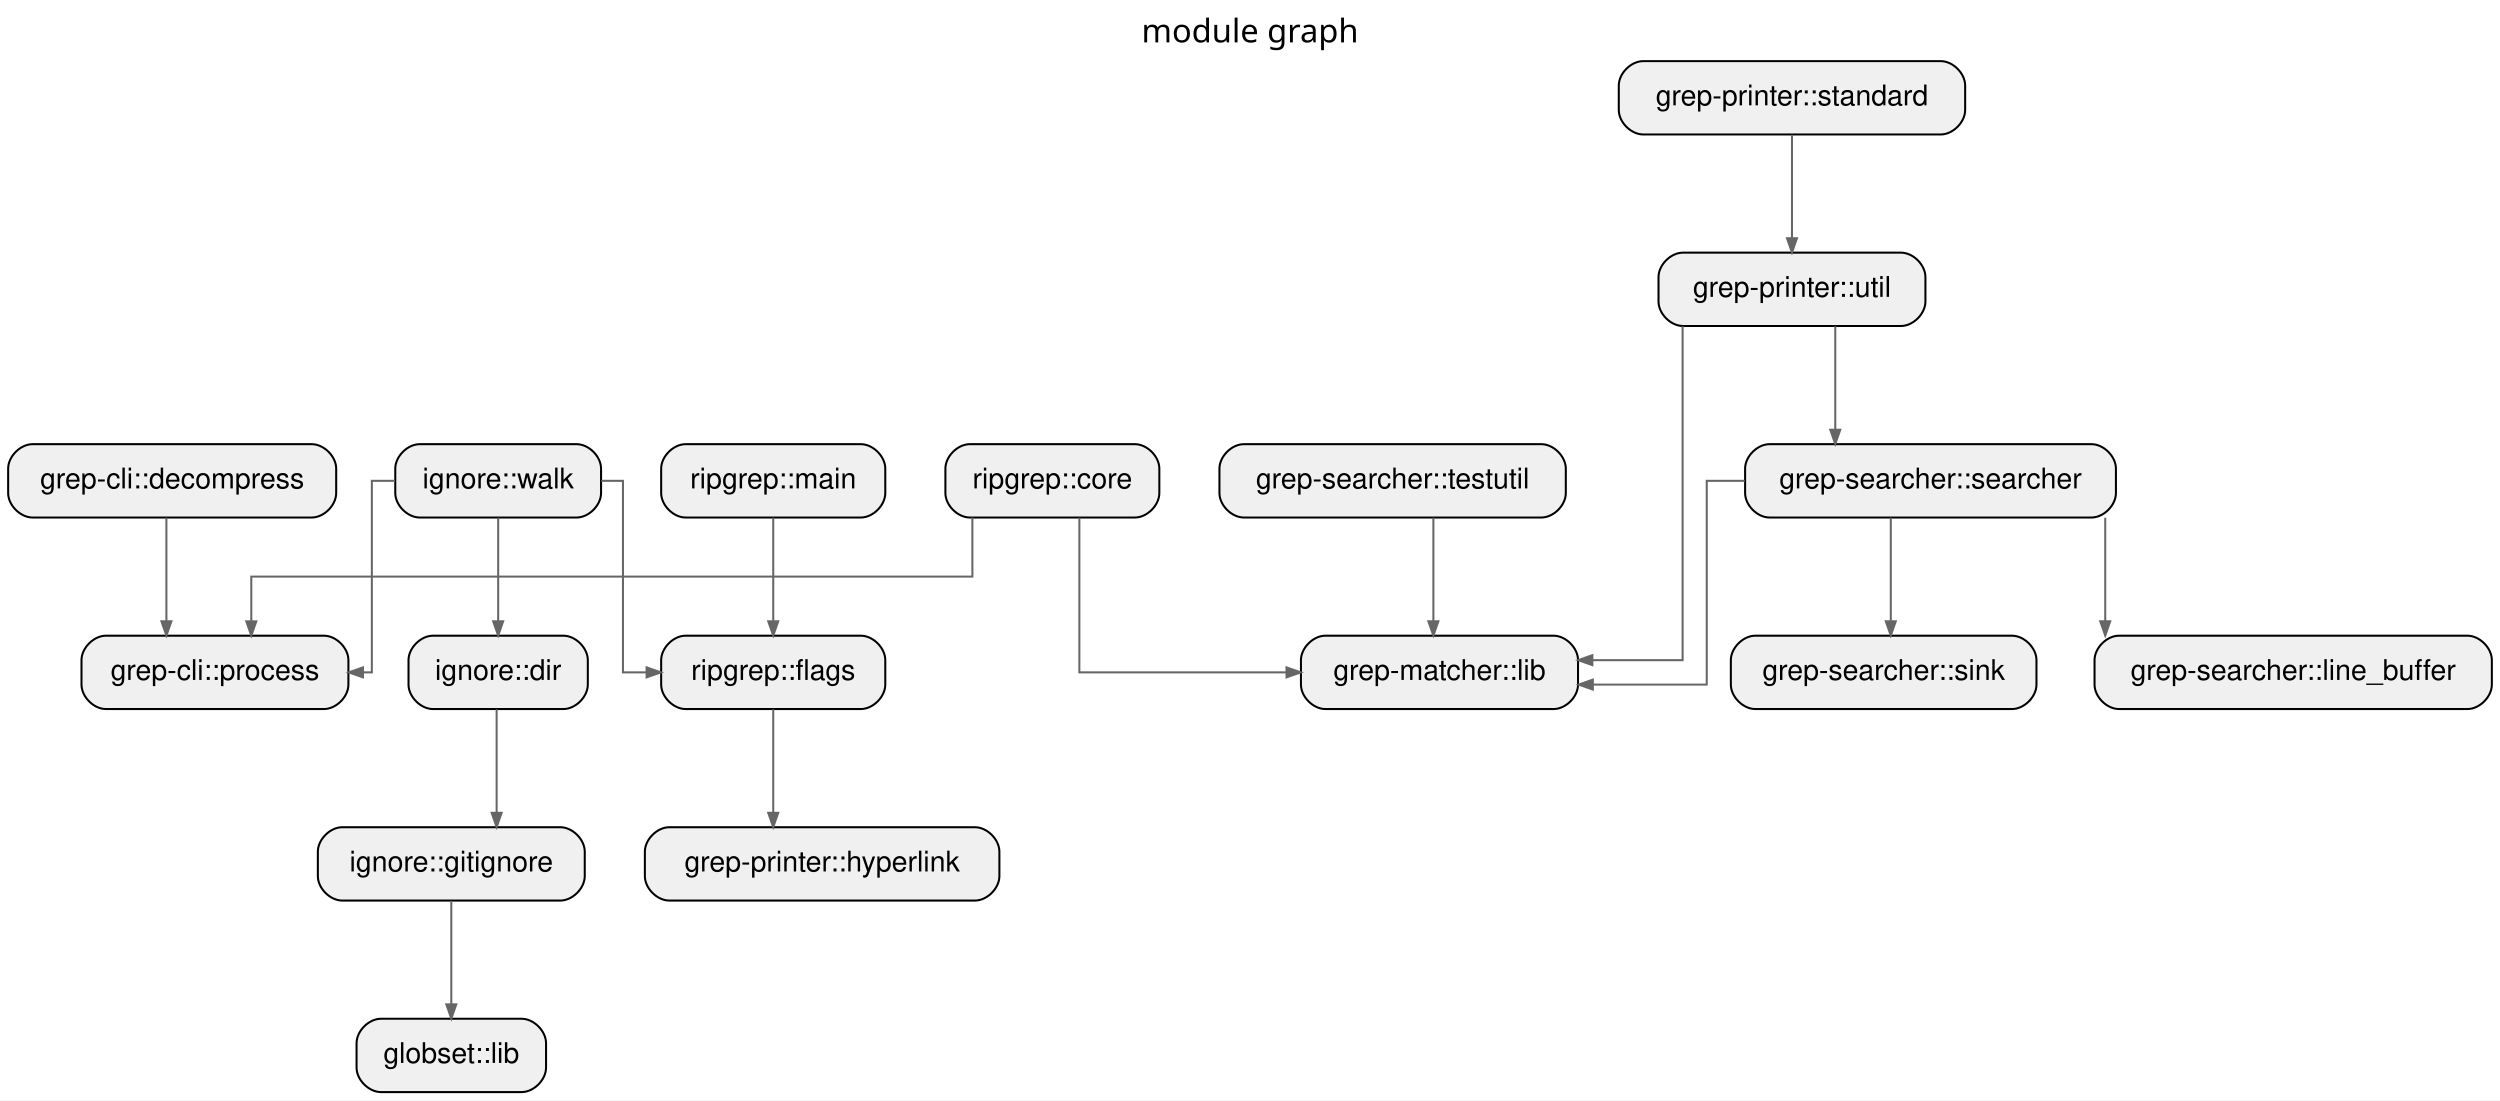
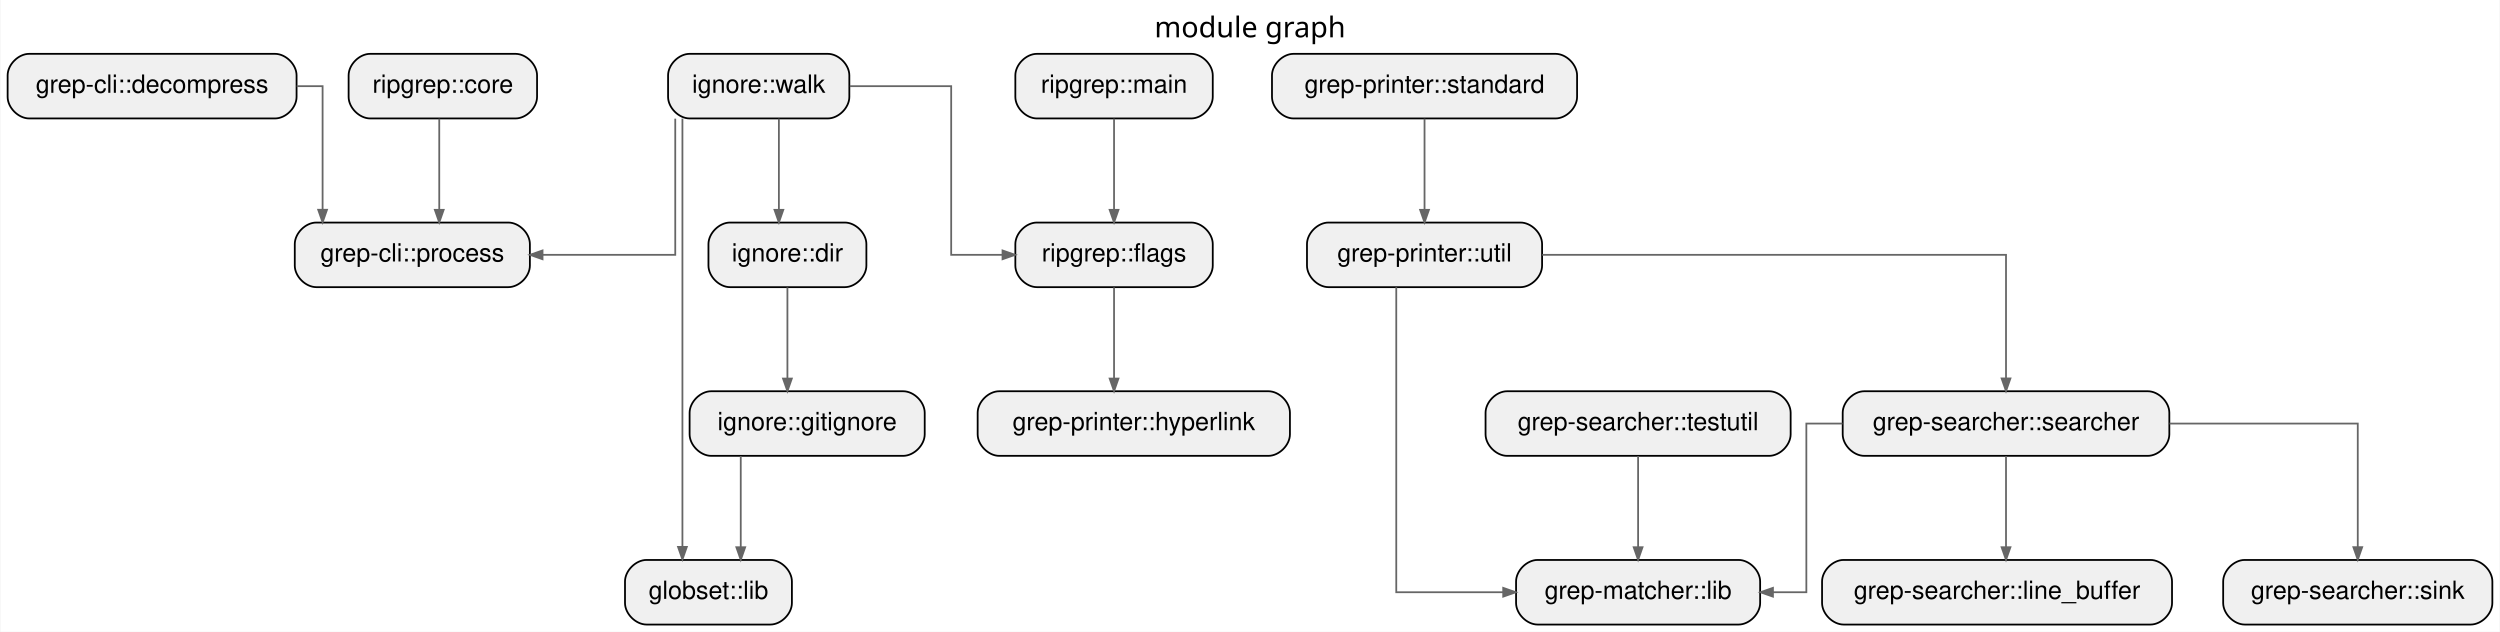
- <svg xmlns="http://www.w3.org/2000/svg" width="1227pt" height="540pt" viewBox="0.00 0.00 1227.00 540.00">
-   <g id="graph0" class="graph" transform="scale(1 1) rotate(0) translate(4 536)">
-     <polygon fill="white" stroke="transparent" points="-4,4 -4,-536 1223,-536 1223,4 -4,4" />
-     <text text-anchor="middle" x="609.5" y="-515.2" font-family="Helvetica Bold" font-size="16.00">module graph</text>
+ <svg xmlns="http://www.w3.org/2000/svg" width="1393pt" height="352pt" viewBox="0.00 0.00 1392.50 352.00">
+   <g id="graph0" class="graph" transform="scale(1 1) rotate(0) translate(4 348)">
+     <polygon fill="white" stroke="transparent" points="-4,4 -4,-348 1388.5,-348 1388.5,4 -4,4" />
+     <text text-anchor="middle" x="692.25" y="-327.2" font-family="Helvetica Bold" font-size="16.00">module graph</text>
    <g id="node1" class="node">
-       <path fill="#f0f0f0" stroke="black" d="M252,-36C252,-36 183,-36 183,-36 177,-36 171,-30 171,-24 171,-24 171,-12 171,-12 171,-6 177,0 183,0 183,0 252,0 252,0 258,0 264,-6 264,-12 264,-12 264,-24 264,-24 264,-30 258,-36 252,-36" />
-       <text text-anchor="middle" x="217.5" y="-14.3" font-family="Helvetica,sans-Serif" font-size="14.00">globset::lib</text>
+       <path fill="#f0f0f0" stroke="black" d="M425,-36C425,-36 356,-36 356,-36 350,-36 344,-30 344,-24 344,-24 344,-12 344,-12 344,-6 350,0 356,0 356,0 425,0 425,0 431,0 437,-6 437,-12 437,-12 437,-24 437,-24 437,-30 431,-36 425,-36" />
+       <text text-anchor="middle" x="390.5" y="-14.3" font-family="Helvetica,sans-Serif" font-size="14.00">globset::lib</text>
    </g>
    <g id="node2" class="node">
      <path fill="#f0f0f0" stroke="black" d="M149,-318C149,-318 12,-318 12,-318 6,-318 0,-312 0,-306 0,-306 0,-294 0,-294 0,-288 6,-282 12,-282 12,-282 149,-282 149,-282 155,-282 161,-288 161,-294 161,-294 161,-306 161,-306 161,-312 155,-318 149,-318" />
      <text text-anchor="middle" x="80.5" y="-296.3" font-family="Helvetica,sans-Serif" font-size="14.00">grep-cli::decompress</text>
    </g>
    <g id="node3" class="node">
-       <path fill="#f0f0f0" stroke="black" d="M155,-224C155,-224 48,-224 48,-224 42,-224 36,-218 36,-212 36,-212 36,-200 36,-200 36,-194 42,-188 48,-188 48,-188 155,-188 155,-188 161,-188 167,-194 167,-200 167,-200 167,-212 167,-212 167,-218 161,-224 155,-224" />
-       <text text-anchor="middle" x="101.5" y="-202.3" font-family="Helvetica,sans-Serif" font-size="14.00">grep-cli::process</text>
+       <path fill="#f0f0f0" stroke="black" d="M279,-224C279,-224 172,-224 172,-224 166,-224 160,-218 160,-212 160,-212 160,-200 160,-200 160,-194 166,-188 172,-188 172,-188 279,-188 279,-188 285,-188 291,-194 291,-200 291,-200 291,-212 291,-212 291,-218 285,-224 279,-224" />
+       <text text-anchor="middle" x="225.5" y="-202.3" font-family="Helvetica,sans-Serif" font-size="14.00">grep-cli::process</text>
    </g>
    <g id="edge1" class="edge">
-       <path fill="none" stroke="#666666" d="M77.67,-281.88C77.67,-281.88 77.67,-231.07 77.67,-231.07" />
-       <polygon fill="#666666" stroke="#666666" points="80.12,-231.07 77.67,-224.07 75.22,-231.07 80.12,-231.07" />
+       <path fill="none" stroke="#666666" d="M161.07,-300C169.75,-300 175.5,-300 175.5,-300 175.5,-300 175.5,-231.12 175.5,-231.12" />
+       <polygon fill="#666666" stroke="#666666" points="177.95,-231.12 175.5,-224.12 173.05,-231.12 177.95,-231.12" />
    </g>
    <g id="node4" class="node">
-       <path fill="#f0f0f0" stroke="black" d="M758.5,-224C758.5,-224 646.5,-224 646.5,-224 640.5,-224 634.5,-218 634.5,-212 634.5,-212 634.5,-200 634.5,-200 634.5,-194 640.5,-188 646.5,-188 646.5,-188 758.5,-188 758.5,-188 764.5,-188 770.5,-194 770.5,-200 770.5,-200 770.5,-212 770.5,-212 770.5,-218 764.5,-224 758.5,-224" />
-       <text text-anchor="middle" x="702.5" y="-202.3" font-family="Helvetica,sans-Serif" font-size="14.00">grep-matcher::lib</text>
+       <path fill="#f0f0f0" stroke="black" d="M964.5,-36C964.5,-36 852.5,-36 852.5,-36 846.5,-36 840.5,-30 840.5,-24 840.5,-24 840.5,-12 840.5,-12 840.5,-6 846.5,0 852.5,0 852.5,0 964.5,0 964.5,0 970.5,0 976.5,-6 976.5,-12 976.5,-12 976.5,-24 976.5,-24 976.5,-30 970.5,-36 964.5,-36" />
+       <text text-anchor="middle" x="908.5" y="-14.3" font-family="Helvetica,sans-Serif" font-size="14.00">grep-matcher::lib</text>
    </g>
    <g id="node5" class="node">
-       <path fill="#f0f0f0" stroke="black" d="M474.5,-130C474.5,-130 324.5,-130 324.5,-130 318.5,-130 312.5,-124 312.5,-118 312.5,-118 312.5,-106 312.5,-106 312.5,-100 318.5,-94 324.5,-94 324.5,-94 474.5,-94 474.5,-94 480.5,-94 486.5,-100 486.5,-106 486.5,-106 486.5,-118 486.5,-118 486.5,-124 480.5,-130 474.5,-130" />
-       <text text-anchor="middle" x="399.5" y="-108.3" font-family="Helvetica,sans-Serif" font-size="14.00">grep-printer::hyperlink</text>
+       <path fill="#f0f0f0" stroke="black" d="M702.5,-130C702.5,-130 552.5,-130 552.5,-130 546.5,-130 540.5,-124 540.5,-118 540.5,-118 540.5,-106 540.5,-106 540.5,-100 546.5,-94 552.5,-94 552.5,-94 702.5,-94 702.5,-94 708.5,-94 714.5,-100 714.5,-106 714.5,-106 714.5,-118 714.5,-118 714.5,-124 708.5,-130 702.5,-130" />
+       <text text-anchor="middle" x="627.5" y="-108.3" font-family="Helvetica,sans-Serif" font-size="14.00">grep-printer::hyperlink</text>
    </g>
    <g id="node6" class="node">
-       <path fill="#f0f0f0" stroke="black" d="M948.5,-506C948.5,-506 802.5,-506 802.5,-506 796.5,-506 790.5,-500 790.5,-494 790.5,-494 790.5,-482 790.5,-482 790.5,-476 796.5,-470 802.5,-470 802.5,-470 948.5,-470 948.5,-470 954.5,-470 960.5,-476 960.5,-482 960.5,-482 960.5,-494 960.5,-494 960.5,-500 954.5,-506 948.5,-506" />
-       <text text-anchor="middle" x="875.5" y="-484.3" font-family="Helvetica,sans-Serif" font-size="14.00">grep-printer::standard</text>
+       <path fill="#f0f0f0" stroke="black" d="M862.5,-318C862.5,-318 716.5,-318 716.5,-318 710.5,-318 704.5,-312 704.5,-306 704.5,-306 704.5,-294 704.5,-294 704.5,-288 710.5,-282 716.5,-282 716.5,-282 862.5,-282 862.5,-282 868.5,-282 874.5,-288 874.5,-294 874.5,-294 874.5,-306 874.5,-306 874.5,-312 868.5,-318 862.5,-318" />
+       <text text-anchor="middle" x="789.5" y="-296.3" font-family="Helvetica,sans-Serif" font-size="14.00">grep-printer::standard</text>
    </g>
    <g id="node7" class="node">
-       <path fill="#f0f0f0" stroke="black" d="M929,-412C929,-412 822,-412 822,-412 816,-412 810,-406 810,-400 810,-400 810,-388 810,-388 810,-382 816,-376 822,-376 822,-376 929,-376 929,-376 935,-376 941,-382 941,-388 941,-388 941,-400 941,-400 941,-406 935,-412 929,-412" />
-       <text text-anchor="middle" x="875.5" y="-390.3" font-family="Helvetica,sans-Serif" font-size="14.00">grep-printer::util</text>
+       <path fill="#f0f0f0" stroke="black" d="M843,-224C843,-224 736,-224 736,-224 730,-224 724,-218 724,-212 724,-212 724,-200 724,-200 724,-194 730,-188 736,-188 736,-188 843,-188 843,-188 849,-188 855,-194 855,-200 855,-200 855,-212 855,-212 855,-218 849,-224 843,-224" />
+       <text text-anchor="middle" x="789.5" y="-202.3" font-family="Helvetica,sans-Serif" font-size="14.00">grep-printer::util</text>
    </g>
    <g id="edge2" class="edge">
-       <path fill="none" stroke="#666666" d="M875.5,-469.88C875.5,-469.88 875.5,-419.07 875.5,-419.07" />
-       <polygon fill="#666666" stroke="#666666" points="877.95,-419.07 875.5,-412.07 873.05,-419.07 877.95,-419.07" />
+       <path fill="none" stroke="#666666" d="M789.5,-281.88C789.5,-281.88 789.5,-231.07 789.5,-231.07" />
+       <polygon fill="#666666" stroke="#666666" points="791.95,-231.07 789.5,-224.07 787.05,-231.07 791.95,-231.07" />
    </g>
    <g id="edge3" class="edge">
-       <path fill="none" stroke="#666666" d="M821.83,-375.88C821.83,-329.85 821.83,-212 821.83,-212 821.83,-212 777.53,-212 777.53,-212" />
-       <polygon fill="#666666" stroke="#666666" points="777.53,-209.55 770.53,-212 777.53,-214.45 777.53,-209.55" />
+       <path fill="none" stroke="#666666" d="M773.75,-187.97C773.75,-140.92 773.75,-18 773.75,-18 773.75,-18 833.34,-18 833.34,-18" />
+       <polygon fill="#666666" stroke="#666666" points="833.34,-20.45 840.34,-18 833.34,-15.55 833.34,-20.45" />
    </g>
    <g id="node9" class="node">
-       <path fill="#f0f0f0" stroke="black" d="M1022.5,-318C1022.5,-318 864.5,-318 864.5,-318 858.5,-318 852.5,-312 852.5,-306 852.5,-306 852.5,-294 852.5,-294 852.5,-288 858.5,-282 864.5,-282 864.5,-282 1022.5,-282 1022.5,-282 1028.5,-282 1034.5,-288 1034.5,-294 1034.5,-294 1034.5,-306 1034.5,-306 1034.5,-312 1028.5,-318 1022.5,-318" />
-       <text text-anchor="middle" x="943.5" y="-296.3" font-family="Helvetica,sans-Serif" font-size="14.00">grep-searcher::searcher</text>
+       <path fill="#f0f0f0" stroke="black" d="M1192.5,-130C1192.5,-130 1034.5,-130 1034.5,-130 1028.5,-130 1022.5,-124 1022.5,-118 1022.5,-118 1022.5,-106 1022.5,-106 1022.5,-100 1028.5,-94 1034.5,-94 1034.5,-94 1192.5,-94 1192.5,-94 1198.5,-94 1204.5,-100 1204.5,-106 1204.5,-106 1204.5,-118 1204.5,-118 1204.5,-124 1198.5,-130 1192.5,-130" />
+       <text text-anchor="middle" x="1113.5" y="-108.3" font-family="Helvetica,sans-Serif" font-size="14.00">grep-searcher::searcher</text>
    </g>
    <g id="edge4" class="edge">
-       <path fill="none" stroke="#666666" d="M896.75,-375.88C896.75,-375.88 896.75,-325.07 896.75,-325.07" />
-       <polygon fill="#666666" stroke="#666666" points="899.2,-325.07 896.75,-318.07 894.3,-325.07 899.2,-325.07" />
+       <path fill="none" stroke="#666666" d="M855.07,-206C949.74,-206 1113.5,-206 1113.5,-206 1113.5,-206 1113.5,-137.12 1113.5,-137.12" />
+       <polygon fill="#666666" stroke="#666666" points="1115.95,-137.12 1113.5,-130.12 1111.05,-137.12 1115.95,-137.12" />
    </g>
    <g id="node8" class="node">
-       <path fill="#f0f0f0" stroke="black" d="M1207,-224C1207,-224 1036,-224 1036,-224 1030,-224 1024,-218 1024,-212 1024,-212 1024,-200 1024,-200 1024,-194 1030,-188 1036,-188 1036,-188 1207,-188 1207,-188 1213,-188 1219,-194 1219,-200 1219,-200 1219,-212 1219,-212 1219,-218 1213,-224 1207,-224" />
-       <text text-anchor="middle" x="1121.5" y="-202.3" font-family="Helvetica,sans-Serif" font-size="14.00">grep-searcher::line_buffer</text>
+       <path fill="#f0f0f0" stroke="black" d="M1194,-36C1194,-36 1023,-36 1023,-36 1017,-36 1011,-30 1011,-24 1011,-24 1011,-12 1011,-12 1011,-6 1017,0 1023,0 1023,0 1194,0 1194,0 1200,0 1206,-6 1206,-12 1206,-12 1206,-24 1206,-24 1206,-30 1200,-36 1194,-36" />
+       <text text-anchor="middle" x="1108.5" y="-14.3" font-family="Helvetica,sans-Serif" font-size="14.00">grep-searcher::line_buffer</text>
    </g>
    <g id="edge5" class="edge">
-       <path fill="none" stroke="#666666" d="M852.3,-300C841.19,-300 833.67,-300 833.67,-300 833.67,-300 833.67,-200 833.67,-200 833.67,-200 777.77,-200 777.77,-200" />
-       <polygon fill="#666666" stroke="#666666" points="777.77,-197.55 770.77,-200 777.77,-202.45 777.77,-197.55" />
+       <path fill="none" stroke="#666666" d="M1022.4,-112C1010.45,-112 1002.25,-112 1002.25,-112 1002.25,-112 1002.25,-18 1002.25,-18 1002.25,-18 983.63,-18 983.63,-18" />
+       <polygon fill="#666666" stroke="#666666" points="983.63,-15.55 976.63,-18 983.63,-20.45 983.63,-15.55" />
    </g>
    <g id="edge6" class="edge">
-       <path fill="none" stroke="#666666" d="M1029.25,-281.88C1029.25,-281.88 1029.25,-231.07 1029.25,-231.07" />
-       <polygon fill="#666666" stroke="#666666" points="1031.7,-231.07 1029.25,-224.07 1026.8,-231.07 1031.7,-231.07" />
+       <path fill="none" stroke="#666666" d="M1113.5,-93.88C1113.5,-93.88 1113.5,-43.07 1113.5,-43.07" />
+       <polygon fill="#666666" stroke="#666666" points="1115.95,-43.07 1113.5,-36.07 1111.05,-43.07 1115.95,-43.07" />
    </g>
    <g id="node10" class="node">
-       <path fill="#f0f0f0" stroke="black" d="M983.5,-224C983.5,-224 857.5,-224 857.5,-224 851.5,-224 845.5,-218 845.5,-212 845.5,-212 845.5,-200 845.5,-200 845.5,-194 851.5,-188 857.5,-188 857.5,-188 983.5,-188 983.5,-188 989.5,-188 995.5,-194 995.5,-200 995.5,-200 995.5,-212 995.5,-212 995.5,-218 989.5,-224 983.5,-224" />
-       <text text-anchor="middle" x="920.5" y="-202.3" font-family="Helvetica,sans-Serif" font-size="14.00">grep-searcher::sink</text>
+       <path fill="#f0f0f0" stroke="black" d="M1372.5,-36C1372.5,-36 1246.5,-36 1246.5,-36 1240.5,-36 1234.5,-30 1234.5,-24 1234.5,-24 1234.5,-12 1234.5,-12 1234.5,-6 1240.5,0 1246.5,0 1246.5,0 1372.5,0 1372.5,0 1378.5,0 1384.5,-6 1384.5,-12 1384.5,-12 1384.5,-24 1384.5,-24 1384.5,-30 1378.5,-36 1372.5,-36" />
+       <text text-anchor="middle" x="1309.5" y="-14.3" font-family="Helvetica,sans-Serif" font-size="14.00">grep-searcher::sink</text>
    </g>
    <g id="edge7" class="edge">
-       <path fill="none" stroke="#666666" d="M924,-281.88C924,-281.88 924,-231.07 924,-231.07" />
-       <polygon fill="#666666" stroke="#666666" points="926.45,-231.07 924,-224.07 921.55,-231.07 926.45,-231.07" />
+       <path fill="none" stroke="#666666" d="M1204.61,-112C1255.8,-112 1309.5,-112 1309.5,-112 1309.5,-112 1309.5,-43.12 1309.5,-43.12" />
+       <polygon fill="#666666" stroke="#666666" points="1311.95,-43.12 1309.5,-36.12 1307.05,-43.12 1311.95,-43.12" />
    </g>
    <g id="node11" class="node">
-       <path fill="#f0f0f0" stroke="black" d="M752.5,-318C752.5,-318 606.5,-318 606.5,-318 600.5,-318 594.5,-312 594.5,-306 594.5,-306 594.5,-294 594.5,-294 594.5,-288 600.5,-282 606.5,-282 606.5,-282 752.5,-282 752.5,-282 758.5,-282 764.5,-288 764.5,-294 764.5,-294 764.5,-306 764.5,-306 764.5,-312 758.5,-318 752.5,-318" />
-       <text text-anchor="middle" x="679.5" y="-296.3" font-family="Helvetica,sans-Serif" font-size="14.00">grep-searcher::testutil</text>
+       <path fill="#f0f0f0" stroke="black" d="M981.5,-130C981.5,-130 835.5,-130 835.5,-130 829.5,-130 823.5,-124 823.5,-118 823.5,-118 823.5,-106 823.5,-106 823.5,-100 829.5,-94 835.5,-94 835.5,-94 981.5,-94 981.5,-94 987.5,-94 993.5,-100 993.5,-106 993.5,-106 993.5,-118 993.5,-118 993.5,-124 987.5,-130 981.5,-130" />
+       <text text-anchor="middle" x="908.5" y="-108.3" font-family="Helvetica,sans-Serif" font-size="14.00">grep-searcher::testutil</text>
    </g>
    <g id="edge8" class="edge">
-       <path fill="none" stroke="#666666" d="M699.5,-281.88C699.5,-281.88 699.5,-231.07 699.5,-231.07" />
-       <polygon fill="#666666" stroke="#666666" points="701.95,-231.07 699.5,-224.07 697.05,-231.07 701.95,-231.07" />
+       <path fill="none" stroke="#666666" d="M908.5,-93.88C908.5,-93.88 908.5,-43.07 908.5,-43.07" />
+       <polygon fill="#666666" stroke="#666666" points="910.95,-43.07 908.5,-36.07 906.05,-43.07 910.95,-43.07" />
    </g>
    <g id="node12" class="node">
-       <path fill="#f0f0f0" stroke="black" d="M272.5,-224C272.5,-224 208.5,-224 208.5,-224 202.5,-224 196.5,-218 196.5,-212 196.5,-212 196.5,-200 196.5,-200 196.5,-194 202.5,-188 208.5,-188 208.5,-188 272.5,-188 272.5,-188 278.5,-188 284.5,-194 284.5,-200 284.5,-200 284.5,-212 284.5,-212 284.5,-218 278.5,-224 272.5,-224" />
-       <text text-anchor="middle" x="240.5" y="-202.3" font-family="Helvetica,sans-Serif" font-size="14.00">ignore::dir</text>
+       <path fill="#f0f0f0" stroke="black" d="M466.5,-224C466.5,-224 402.5,-224 402.5,-224 396.5,-224 390.5,-218 390.5,-212 390.5,-212 390.5,-200 390.5,-200 390.5,-194 396.5,-188 402.5,-188 402.5,-188 466.5,-188 466.5,-188 472.5,-188 478.5,-194 478.5,-200 478.5,-200 478.5,-212 478.5,-212 478.5,-218 472.5,-224 466.5,-224" />
+       <text text-anchor="middle" x="434.5" y="-202.3" font-family="Helvetica,sans-Serif" font-size="14.00">ignore::dir</text>
    </g>
    <g id="node13" class="node">
-       <path fill="#f0f0f0" stroke="black" d="M271,-130C271,-130 164,-130 164,-130 158,-130 152,-124 152,-118 152,-118 152,-106 152,-106 152,-100 158,-94 164,-94 164,-94 271,-94 271,-94 277,-94 283,-100 283,-106 283,-106 283,-118 283,-118 283,-124 277,-130 271,-130" />
-       <text text-anchor="middle" x="217.5" y="-108.3" font-family="Helvetica,sans-Serif" font-size="14.00">ignore::gitignore</text>
+       <path fill="#f0f0f0" stroke="black" d="M499,-130C499,-130 392,-130 392,-130 386,-130 380,-124 380,-118 380,-118 380,-106 380,-106 380,-100 386,-94 392,-94 392,-94 499,-94 499,-94 505,-94 511,-100 511,-106 511,-106 511,-118 511,-118 511,-124 505,-130 499,-130" />
+       <text text-anchor="middle" x="445.5" y="-108.3" font-family="Helvetica,sans-Serif" font-size="14.00">ignore::gitignore</text>
    </g>
    <g id="edge9" class="edge">
-       <path fill="none" stroke="#666666" d="M239.75,-187.88C239.75,-187.88 239.75,-137.07 239.75,-137.07" />
-       <polygon fill="#666666" stroke="#666666" points="242.2,-137.07 239.75,-130.07 237.3,-137.07 242.2,-137.07" />
+       <path fill="none" stroke="#666666" d="M434.5,-187.88C434.5,-187.88 434.5,-137.07 434.5,-137.07" />
+       <polygon fill="#666666" stroke="#666666" points="436.95,-137.07 434.5,-130.07 432.05,-137.07 436.95,-137.07" />
    </g>
    <g id="edge10" class="edge">
-       <path fill="none" stroke="#666666" d="M217.5,-93.88C217.5,-93.88 217.5,-43.07 217.5,-43.07" />
-       <polygon fill="#666666" stroke="#666666" points="219.95,-43.07 217.5,-36.07 215.05,-43.07 219.95,-43.07" />
+       <path fill="none" stroke="#666666" d="M408.5,-93.88C408.5,-93.88 408.5,-43.07 408.5,-43.07" />
+       <polygon fill="#666666" stroke="#666666" points="410.95,-43.07 408.5,-36.07 406.05,-43.07 410.95,-43.07" />
    </g>
    <g id="node14" class="node">
-       <path fill="#f0f0f0" stroke="black" d="M279,-318C279,-318 202,-318 202,-318 196,-318 190,-312 190,-306 190,-306 190,-294 190,-294 190,-288 196,-282 202,-282 202,-282 279,-282 279,-282 285,-282 291,-288 291,-294 291,-294 291,-306 291,-306 291,-312 285,-318 279,-318" />
-       <text text-anchor="middle" x="240.5" y="-296.3" font-family="Helvetica,sans-Serif" font-size="14.00">ignore::walk</text>
+       <path fill="#f0f0f0" stroke="black" d="M457,-318C457,-318 380,-318 380,-318 374,-318 368,-312 368,-306 368,-306 368,-294 368,-294 368,-288 374,-282 380,-282 380,-282 457,-282 457,-282 463,-282 469,-288 469,-294 469,-294 469,-306 469,-306 469,-312 463,-318 457,-318" />
+       <text text-anchor="middle" x="418.5" y="-296.3" font-family="Helvetica,sans-Serif" font-size="14.00">ignore::walk</text>
    </g>
    <g id="edge11" class="edge">
-       <path fill="none" stroke="#666666" d="M189.87,-300C183.14,-300 178.5,-300 178.5,-300 178.5,-300 178.5,-206 178.5,-206 178.5,-206 174.14,-206 174.14,-206" />
-       <polygon fill="#666666" stroke="#666666" points="174.14,-203.55 167.14,-206 174.14,-208.45 174.14,-203.55" />
+       <path fill="none" stroke="#666666" d="M376,-281.93C376,-281.93 376,-43.28 376,-43.28" />
+       <polygon fill="#666666" stroke="#666666" points="378.45,-43.28 376,-36.28 373.55,-43.28 378.45,-43.28" />
    </g>
    <g id="edge12" class="edge">
+       <path fill="none" stroke="#666666" d="M372,-281.88C372,-254.56 372,-206 372,-206 372,-206 298.04,-206 298.04,-206" />
+       <polygon fill="#666666" stroke="#666666" points="298.04,-203.55 291.04,-206 298.04,-208.45 298.04,-203.55" />
+     </g>
+     <g id="edge13" class="edge">
+       <path fill="none" stroke="#666666" d="M429.75,-281.88C429.75,-281.88 429.75,-231.07 429.75,-231.07" />
+       <polygon fill="#666666" stroke="#666666" points="432.2,-231.07 429.75,-224.07 427.3,-231.07 432.2,-231.07" />
+     </g>
+     <g id="node16" class="node">
+       <path fill="#f0f0f0" stroke="black" d="M659.5,-224C659.5,-224 573.5,-224 573.5,-224 567.5,-224 561.5,-218 561.5,-212 561.5,-212 561.5,-200 561.5,-200 561.5,-194 567.5,-188 573.5,-188 573.5,-188 659.5,-188 659.5,-188 665.5,-188 671.5,-194 671.5,-200 671.5,-200 671.5,-212 671.5,-212 671.5,-218 665.5,-224 659.5,-224" />
+       <text text-anchor="middle" x="616.5" y="-202.3" font-family="Helvetica,sans-Serif" font-size="14.00">ripgrep::flags</text>
+     </g>
+     <g id="edge14" class="edge">
+       <path fill="none" stroke="#666666" d="M469.3,-300C497.02,-300 525.75,-300 525.75,-300 525.75,-300 525.75,-206 525.75,-206 525.75,-206 554.36,-206 554.36,-206" />
+       <polygon fill="#666666" stroke="#666666" points="554.36,-208.45 561.36,-206 554.36,-203.55 554.36,-208.45" />
+     </g>
+     <g id="node15" class="node">
+       <path fill="#f0f0f0" stroke="black" d="M283,-318C283,-318 202,-318 202,-318 196,-318 190,-312 190,-306 190,-306 190,-294 190,-294 190,-288 196,-282 202,-282 202,-282 283,-282 283,-282 289,-282 295,-288 295,-294 295,-294 295,-306 295,-306 295,-312 289,-318 283,-318" />
+       <text text-anchor="middle" x="242.5" y="-296.3" font-family="Helvetica,sans-Serif" font-size="14.00">ripgrep::core</text>
+     </g>
+     <g id="edge15" class="edge">
      <path fill="none" stroke="#666666" d="M240.5,-281.88C240.5,-281.88 240.5,-231.07 240.5,-231.07" />
      <polygon fill="#666666" stroke="#666666" points="242.95,-231.07 240.5,-224.07 238.05,-231.07 242.95,-231.07" />
    </g>
-     <g id="node16" class="node">
-       <path fill="#f0f0f0" stroke="black" d="M418.5,-224C418.5,-224 332.5,-224 332.5,-224 326.5,-224 320.5,-218 320.5,-212 320.5,-212 320.5,-200 320.5,-200 320.5,-194 326.5,-188 332.5,-188 332.5,-188 418.5,-188 418.5,-188 424.5,-188 430.5,-194 430.5,-200 430.5,-200 430.5,-212 430.5,-212 430.5,-218 424.5,-224 418.5,-224" />
-       <text text-anchor="middle" x="375.5" y="-202.3" font-family="Helvetica,sans-Serif" font-size="14.00">ripgrep::flags</text>
-     </g>
-     <g id="edge13" class="edge">
-       <path fill="none" stroke="#666666" d="M291.08,-300C297.43,-300 301.75,-300 301.75,-300 301.75,-300 301.75,-206 301.75,-206 301.75,-206 313.36,-206 313.36,-206" />
-       <polygon fill="#666666" stroke="#666666" points="313.36,-208.45 320.36,-206 313.36,-203.55 313.36,-208.45" />
-     </g>
-     <g id="node15" class="node">
-       <path fill="#f0f0f0" stroke="black" d="M553,-318C553,-318 472,-318 472,-318 466,-318 460,-312 460,-306 460,-306 460,-294 460,-294 460,-288 466,-282 472,-282 472,-282 553,-282 553,-282 559,-282 565,-288 565,-294 565,-294 565,-306 565,-306 565,-312 559,-318 553,-318" />
-       <text text-anchor="middle" x="512.5" y="-296.3" font-family="Helvetica,sans-Serif" font-size="14.00">ripgrep::core</text>
-     </g>
-     <g id="edge14" class="edge">
-       <path fill="none" stroke="#666666" d="M473.25,-281.96C473.25,-268.71 473.25,-253 473.25,-253 473.25,-253 119.33,-253 119.33,-253 119.33,-253 119.33,-231.04 119.33,-231.04" />
-       <polygon fill="#666666" stroke="#666666" points="121.78,-231.04 119.33,-224.04 116.88,-231.04 121.78,-231.04" />
-     </g>
-     <g id="edge15" class="edge">
-       <path fill="none" stroke="#666666" d="M525.75,-281.88C525.75,-254.56 525.75,-206 525.75,-206 525.75,-206 627.42,-206 627.42,-206" />
-       <polygon fill="#666666" stroke="#666666" points="627.42,-208.45 634.42,-206 627.42,-203.55 627.42,-208.45" />
-     </g>
    <g id="edge16" class="edge">
-       <path fill="none" stroke="#666666" d="M375.5,-187.88C375.5,-187.88 375.5,-137.07 375.5,-137.07" />
-       <polygon fill="#666666" stroke="#666666" points="377.95,-137.07 375.5,-130.07 373.05,-137.07 377.95,-137.07" />
+       <path fill="none" stroke="#666666" d="M616.5,-187.88C616.5,-187.88 616.5,-137.07 616.5,-137.07" />
+       <polygon fill="#666666" stroke="#666666" points="618.95,-137.07 616.5,-130.07 614.05,-137.07 618.95,-137.07" />
    </g>
    <g id="node17" class="node">
-       <path fill="#f0f0f0" stroke="black" d="M418.5,-318C418.5,-318 332.5,-318 332.5,-318 326.5,-318 320.5,-312 320.5,-306 320.5,-306 320.5,-294 320.5,-294 320.5,-288 326.5,-282 332.5,-282 332.5,-282 418.5,-282 418.5,-282 424.5,-282 430.5,-288 430.5,-294 430.5,-294 430.5,-306 430.5,-306 430.5,-312 424.5,-318 418.5,-318" />
-       <text text-anchor="middle" x="375.5" y="-296.3" font-family="Helvetica,sans-Serif" font-size="14.00">ripgrep::main</text>
+       <path fill="#f0f0f0" stroke="black" d="M659.5,-318C659.5,-318 573.5,-318 573.5,-318 567.5,-318 561.5,-312 561.5,-306 561.5,-306 561.5,-294 561.5,-294 561.5,-288 567.5,-282 573.5,-282 573.5,-282 659.5,-282 659.5,-282 665.5,-282 671.5,-288 671.5,-294 671.5,-294 671.5,-306 671.5,-306 671.5,-312 665.5,-318 659.5,-318" />
+       <text text-anchor="middle" x="616.5" y="-296.3" font-family="Helvetica,sans-Serif" font-size="14.00">ripgrep::main</text>
    </g>
    <g id="edge17" class="edge">
-       <path fill="none" stroke="#666666" d="M375.5,-281.88C375.5,-281.88 375.5,-231.07 375.5,-231.07" />
-       <polygon fill="#666666" stroke="#666666" points="377.95,-231.07 375.5,-224.07 373.05,-231.07 377.95,-231.07" />
+       <path fill="none" stroke="#666666" d="M616.5,-281.88C616.5,-281.88 616.5,-231.07 616.5,-231.07" />
+       <polygon fill="#666666" stroke="#666666" points="618.95,-231.07 616.5,-224.07 614.05,-231.07 618.95,-231.07" />
    </g>
  </g>
</svg>
